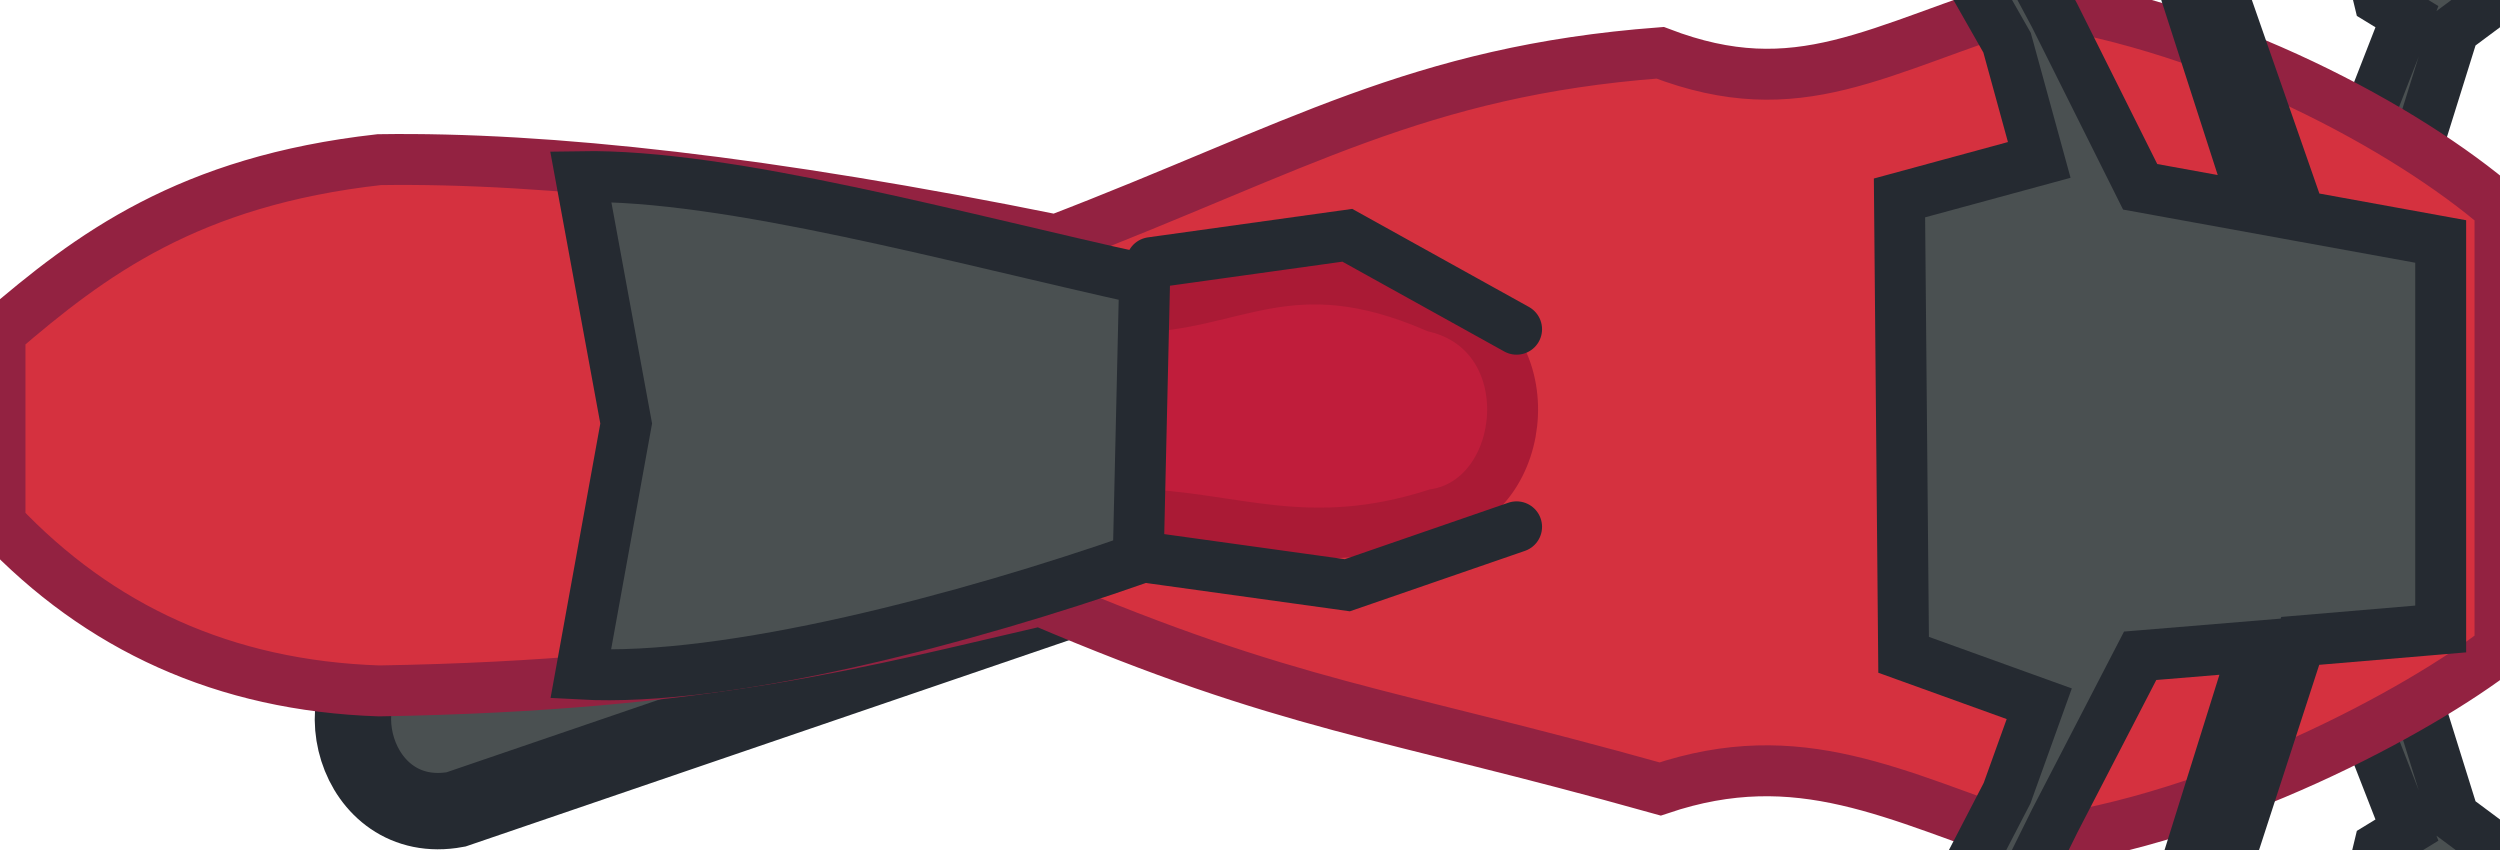
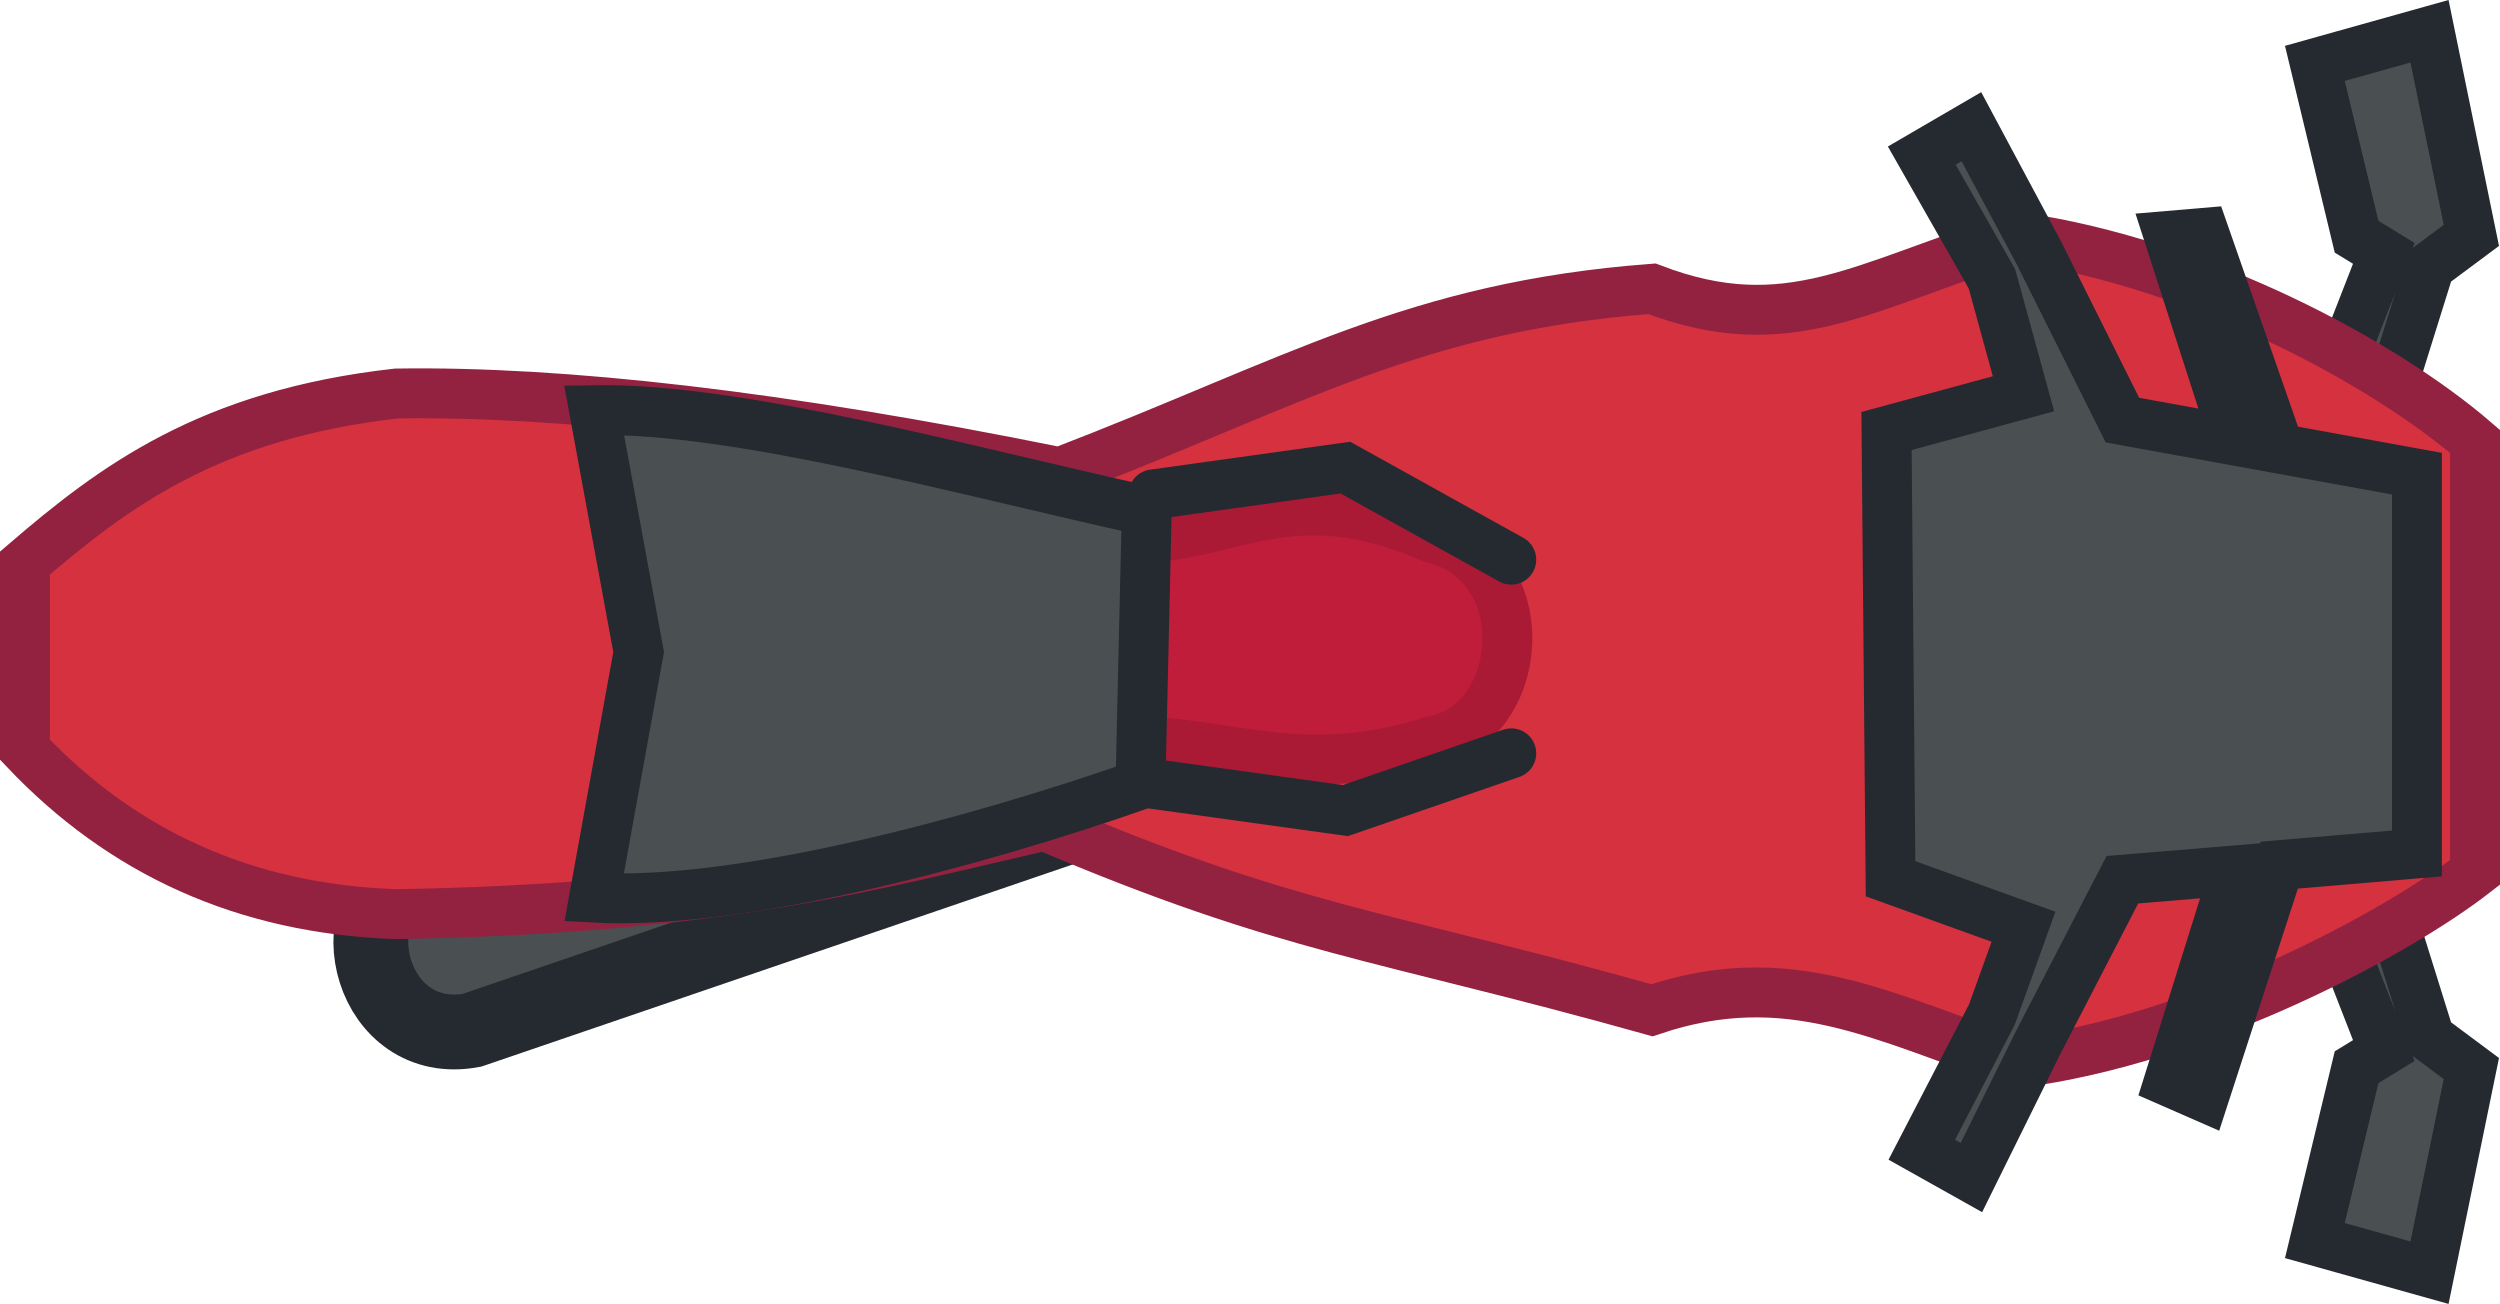
- <svg xmlns="http://www.w3.org/2000/svg" width="185.571" height="63.028" version="1.1" id="svg4" xml:space="preserve">
+ <svg xmlns="http://www.w3.org/2000/svg" width="189.351" height="98.759" version="1.1" id="svg4" xml:space="preserve">
  <defs id="defs8" />
-   <path style="opacity:1;fill:#4a5051;fill-opacity:1;stroke:#252a31;stroke-width:5.669;stroke-miterlimit:9.59;stroke-opacity:1" d="M 29.434,47.811 86.803,29.744 90.258,40.799 33.846,60.082 C 26.275,61.481 23.434,50.909 29.434,47.811 Z" id="path1101" />
-   <path style="display:inline;opacity:1;fill:#4a5051;fill-opacity:1;stroke:#252a31;stroke-width:3.78;stroke-miterlimit:9.59;stroke-opacity:1;stroke-dasharray:none" d="m 173.462,14.572 5.201,-13.333 -2.064,-1.263 -3.159,-13.129 8.681,-2.433 3.171,15.461 -3.158,2.351 -4.668,14.948 z" id="path4664" />
-   <path style="display:inline;opacity:1;fill:#4a5051;fill-opacity:1;stroke:#252a31;stroke-width:3.78;stroke-miterlimit:9.59;stroke-opacity:1;stroke-dasharray:none" d="m 173.462,48.282 5.201,13.333 -2.064,1.263 -3.159,13.129 8.681,2.433 3.171,-15.461 -3.158,-2.351 -4.668,-14.948 z" id="path4668" />
-   <path d="M 28.14,11.851 C 13.972,13.441 6.72,18.917 0,24.692 v 14.14 c 7.339,7.751 16.626,12.066 28.14,12.453 24.543,-0.412 36.075,-3.718 49.065,-6.699 18.593,7.925 25.374,8.195 46.026,13.979 10.329,-3.486 17.367,0.472 27.697,3.991 13.854,-1.783 28.708,-9.808 34.643,-14.431 V 15.48 C 178.693,9.546 164.857,2.026 150.928,0 139.205,3.642 133.566,7.88 123.231,3.918 105.254,5.283 96.294,10.935 78.383,17.817 57.075,13.496 40.632,11.663 28.14,11.851 Z" style="fill:#d5313f;fill-opacity:1;stroke:#932241;stroke-opacity:1;stroke-width:3.78;stroke-dasharray:none;stroke-linecap:butt;stroke-linejoin:miter" id="path2" />
-   <path id="rect4859" style="opacity:1;fill:#c01d3b;stroke:#aa1a35;stroke-width:3.78;stroke-miterlimit:9.59" d="m 84.061,22.791 c 7.496,-0.014 11.677,-4.679 22.517,0 8.182,2.008 6.998,14.203 0,15.381 -9.633,3.071 -15.115,0.151 -22.517,0 z" />
-   <path style="opacity:1;fill:#4a5051;fill-opacity:1;stroke:#252a31;stroke-width:3.78;stroke-miterlimit:9.59;stroke-opacity:1;stroke-dasharray:none" d="m 43.109,13.11 c 10.946,-0.188 28.047,4.597 41.855,7.635 L 84.488,41.473 C 71.81,45.902 54.087,50.643 43.109,50.037 l 3.372,-18.6 z" id="path4671" />
-   <path style="opacity:1;fill:#4a5051;fill-opacity:1;stroke:#252a31;stroke-width:3.78;stroke-miterlimit:9.59;stroke-dasharray:none;stroke-opacity:1" d="m 148.983,3.172 -5.316,-9.337 3.758,-2.189 5.094,9.522 6.342,12.698 8.525,1.551 -5.004,-15.509 2.658,-0.226 5.702,16.346 10.426,1.897 v 28.763 l -10.426,0.883 -5.702,17.55 -2.658,-1.164 5.004,-15.985 -8.525,0.705 -6.342,12.257 -5.094,10.302 -3.758,-2.107 5.316,-10.256 2.387,-6.635 -10.068,-3.633 -0.306,-33.913 10.374,-2.821 z" id="path4756" />
-   <path style="opacity:1;fill:none;fill-opacity:1;stroke:#252a31;stroke-width:3.78;stroke-miterlimit:9.59;stroke-dasharray:none;stroke-opacity:1;stroke-linecap:round" d="m 85.469,19.492 14.54,-2.028 12.565,6.973" id="path4779" />
-   <path style="opacity:1;fill:none;fill-opacity:1;stroke:#252a31;stroke-width:3.78;stroke-miterlimit:9.59;stroke-dasharray:none;stroke-opacity:1;stroke-linecap:round" d="m 85.469,41.422 14.54,2.02 12.565,-4.337" id="path4781" />
+   <path style="opacity:1;fill:#4a5051;fill-opacity:1;stroke:#252a31;stroke-width:5.669;stroke-miterlimit:9.59;stroke-opacity:1" d="M 31.323,65.764 88.693,47.697 92.148,58.753 35.736,78.035 C 28.165,79.434 25.324,68.862 31.323,65.764 Z" id="path1101" />
+   <path style="display:inline;opacity:1;fill:#4a5051;fill-opacity:1;stroke:#252a31;stroke-width:3.78;stroke-miterlimit:9.59;stroke-dasharray:none;stroke-opacity:1" d="m 175.352,32.525 5.201,-13.333 -2.064,-1.263 -3.159,-13.129 8.681,-2.433 3.171,15.461 -3.158,2.351 -4.668,14.948 z" id="path4664" />
+   <path style="display:inline;opacity:1;fill:#4a5051;fill-opacity:1;stroke:#252a31;stroke-width:3.78;stroke-miterlimit:9.59;stroke-dasharray:none;stroke-opacity:1" d="m 175.352,66.235 5.201,13.333 -2.064,1.263 -3.159,13.129 8.681,2.433 3.171,-15.461 -3.158,-2.351 -4.668,-14.948 z" id="path4668" />
+   <path d="M 30.03,29.804 C 15.861,31.394 8.61,36.871 1.89,42.645 v 14.14 c 7.339,7.751 16.626,12.066 28.14,12.453 24.543,-0.412 36.075,-3.718 49.065,-6.699 18.593,7.925 25.374,8.195 46.026,13.979 10.329,-3.486 17.367,0.472 27.697,3.991 13.854,-1.783 28.708,-9.808 34.643,-14.431 v -32.644 c -6.878,-5.934 -20.714,-13.454 -34.643,-15.48 -11.723,3.642 -17.362,7.88 -27.697,3.918 -17.977,1.364 -26.937,7.017 -44.848,13.899 -21.309,-4.322 -37.751,-6.154 -50.243,-5.967 z" style="fill:#d5313f;fill-opacity:1;stroke:#932241;stroke-width:3.78;stroke-linecap:butt;stroke-linejoin:miter;stroke-dasharray:none;stroke-opacity:1" id="path2" />
+   <path id="rect4859" style="opacity:1;fill:#c01d3b;stroke:#aa1a35;stroke-width:3.78;stroke-miterlimit:9.59" d="m 85.951,40.745 c 7.496,-0.014 11.677,-4.679 22.517,0 8.182,2.008 6.998,14.203 0,15.381 -9.633,3.071 -15.115,0.151 -22.517,0 z" />
+   <path style="opacity:1;fill:#4a5051;fill-opacity:1;stroke:#252a31;stroke-width:3.78;stroke-miterlimit:9.59;stroke-dasharray:none;stroke-opacity:1" d="m 44.999,31.063 c 10.946,-0.188 28.047,4.597 41.855,7.635 l -0.475,20.728 c -12.679,4.429 -30.402,9.17 -41.379,8.564 l 3.372,-18.6 z" id="path4671" />
+   <path style="opacity:1;fill:#4a5051;fill-opacity:1;stroke:#252a31;stroke-width:3.78;stroke-miterlimit:9.59;stroke-dasharray:none;stroke-opacity:1" d="m 150.873,21.125 -5.316,-9.337 3.758,-2.189 5.094,9.522 6.342,12.698 8.525,1.551 -5.004,-15.509 2.658,-0.226 5.702,16.346 10.426,1.897 v 28.763 l -10.426,0.883 -5.702,17.55 -2.658,-1.164 5.004,-15.985 -8.525,0.705 -6.342,12.257 -5.094,10.302 -3.758,-2.107 5.316,-10.256 2.387,-6.635 -10.068,-3.633 -0.306,-33.913 10.374,-2.821 z" id="path4756" />
+   <path style="opacity:1;fill:none;fill-opacity:1;stroke:#252a31;stroke-width:3.78;stroke-linecap:round;stroke-miterlimit:9.59;stroke-dasharray:none;stroke-opacity:1" d="m 87.359,37.445 14.54,-2.028 12.565,6.973" id="path4779" />
+   <path style="opacity:1;fill:none;fill-opacity:1;stroke:#252a31;stroke-width:3.78;stroke-linecap:round;stroke-miterlimit:9.59;stroke-dasharray:none;stroke-opacity:1" d="m 87.359,59.375 14.54,2.02 12.565,-4.337" id="path4781" />
</svg>
